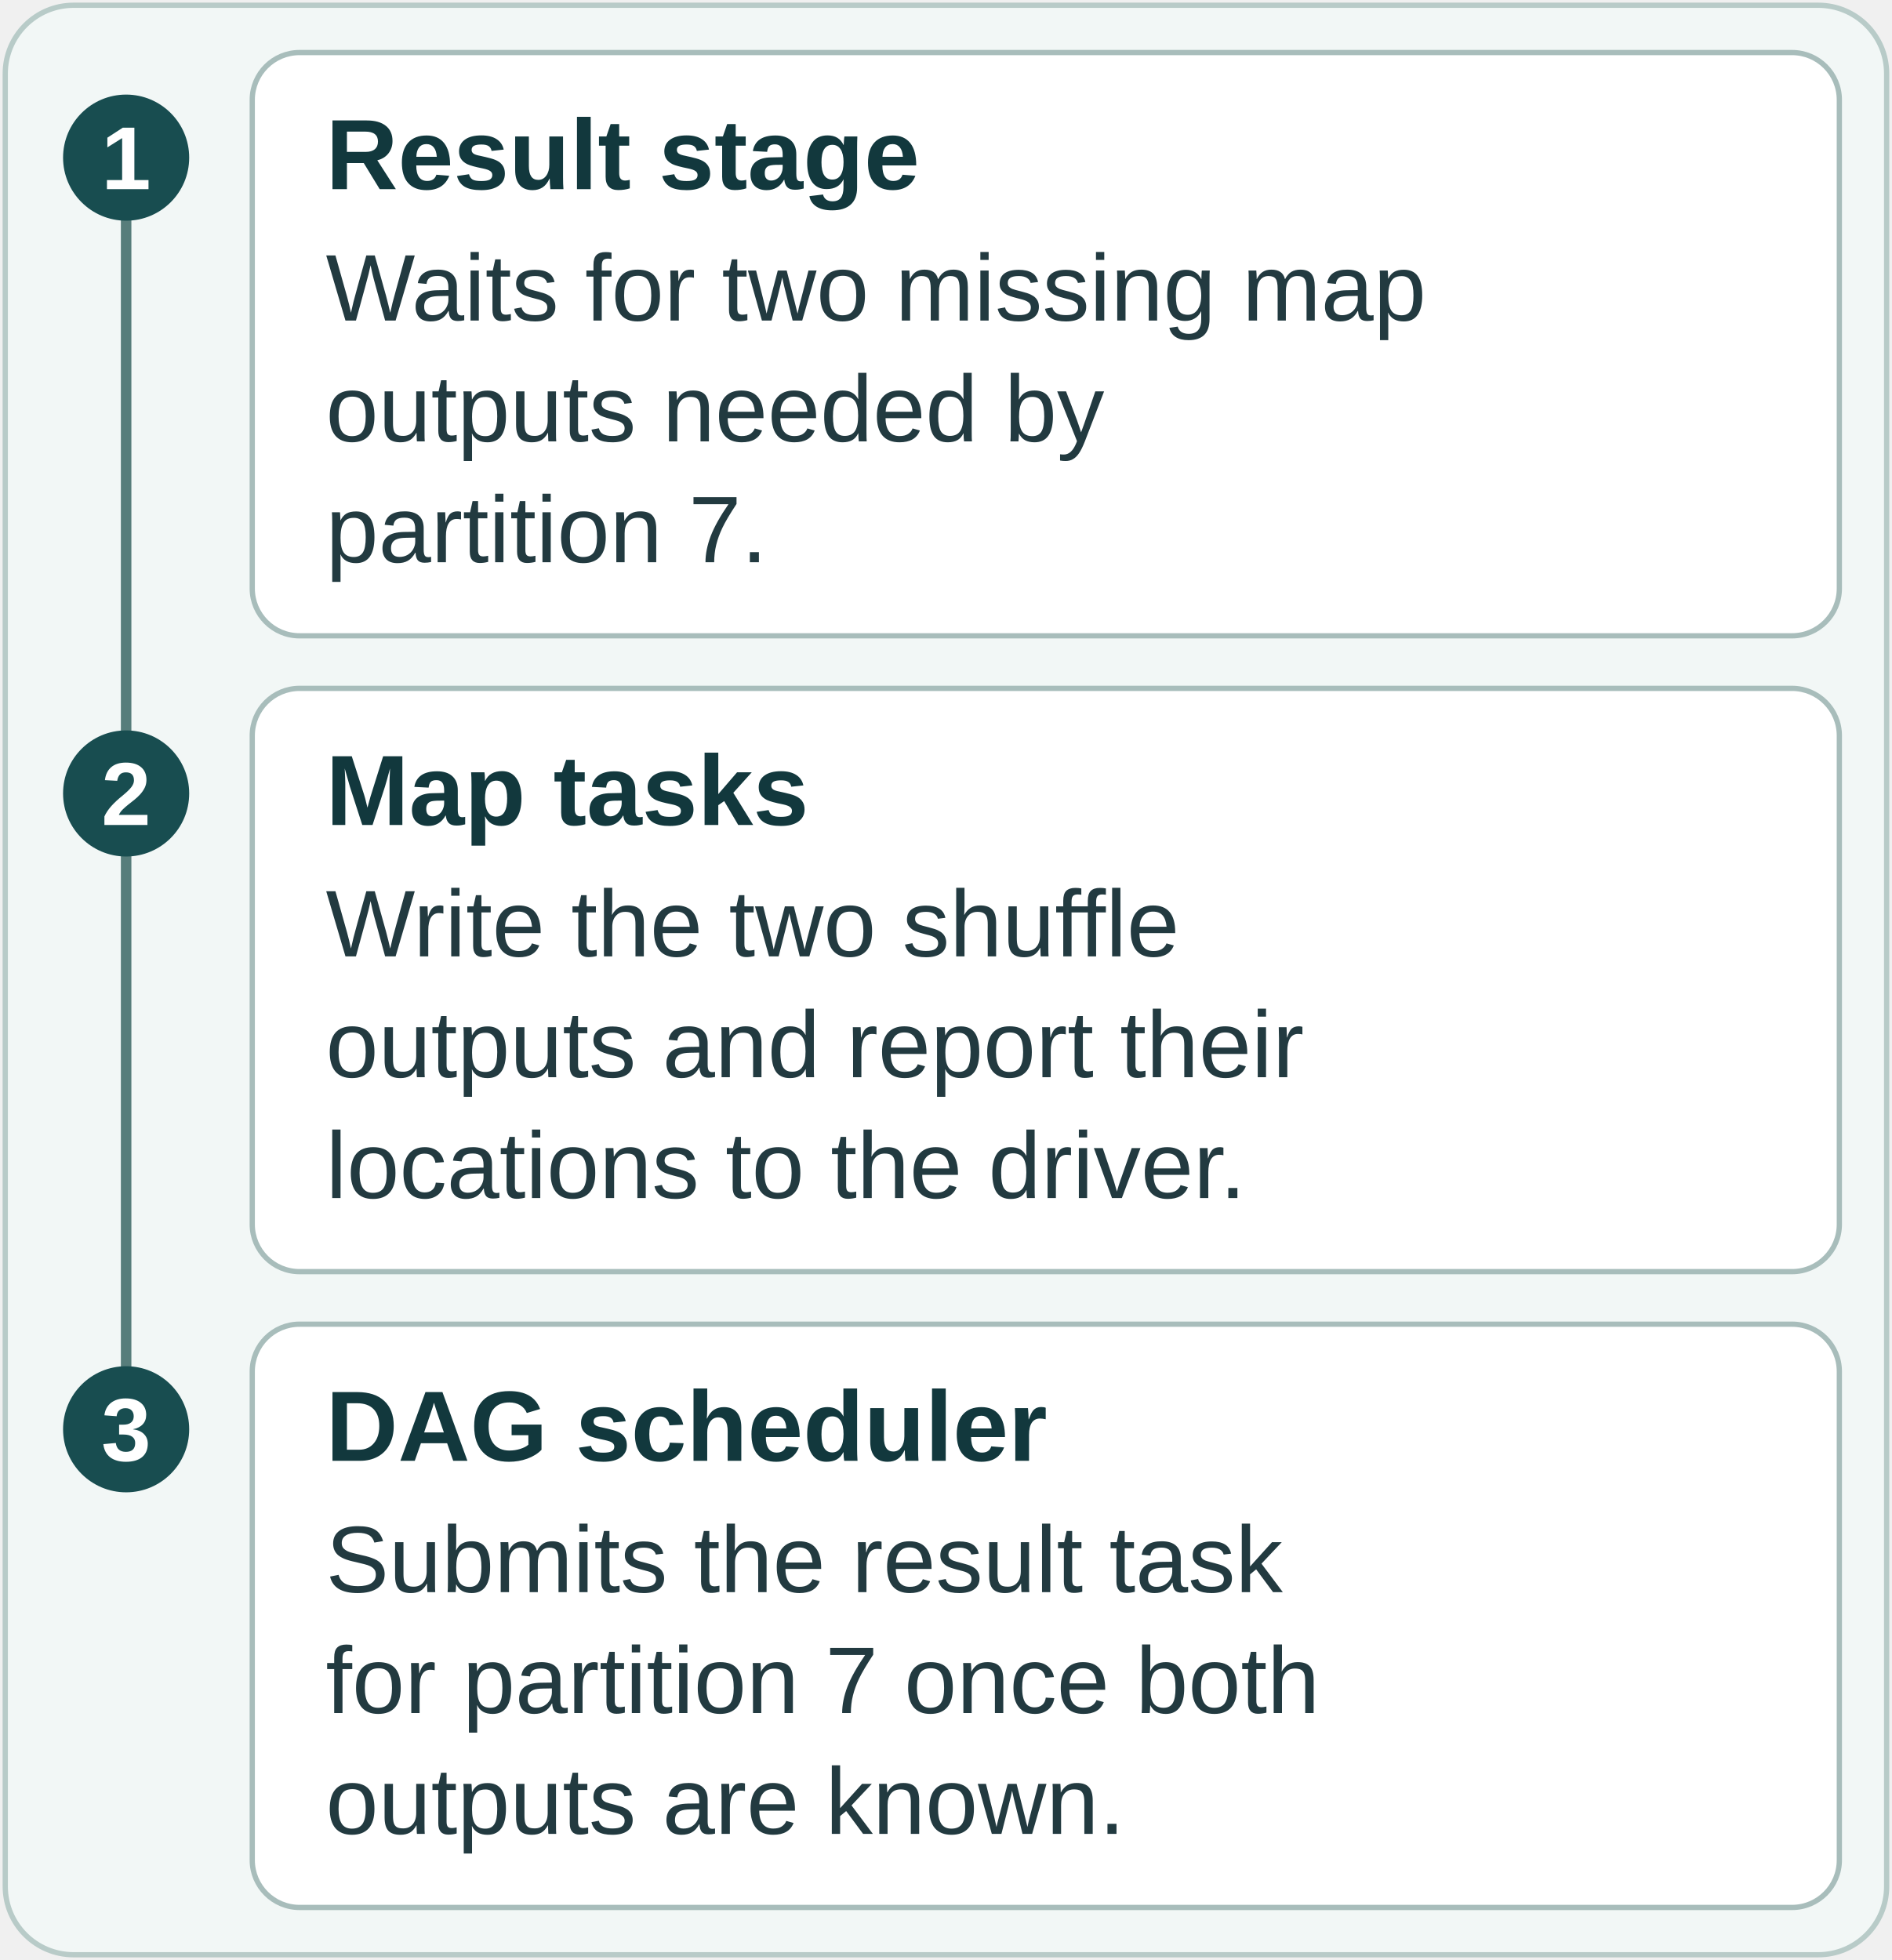
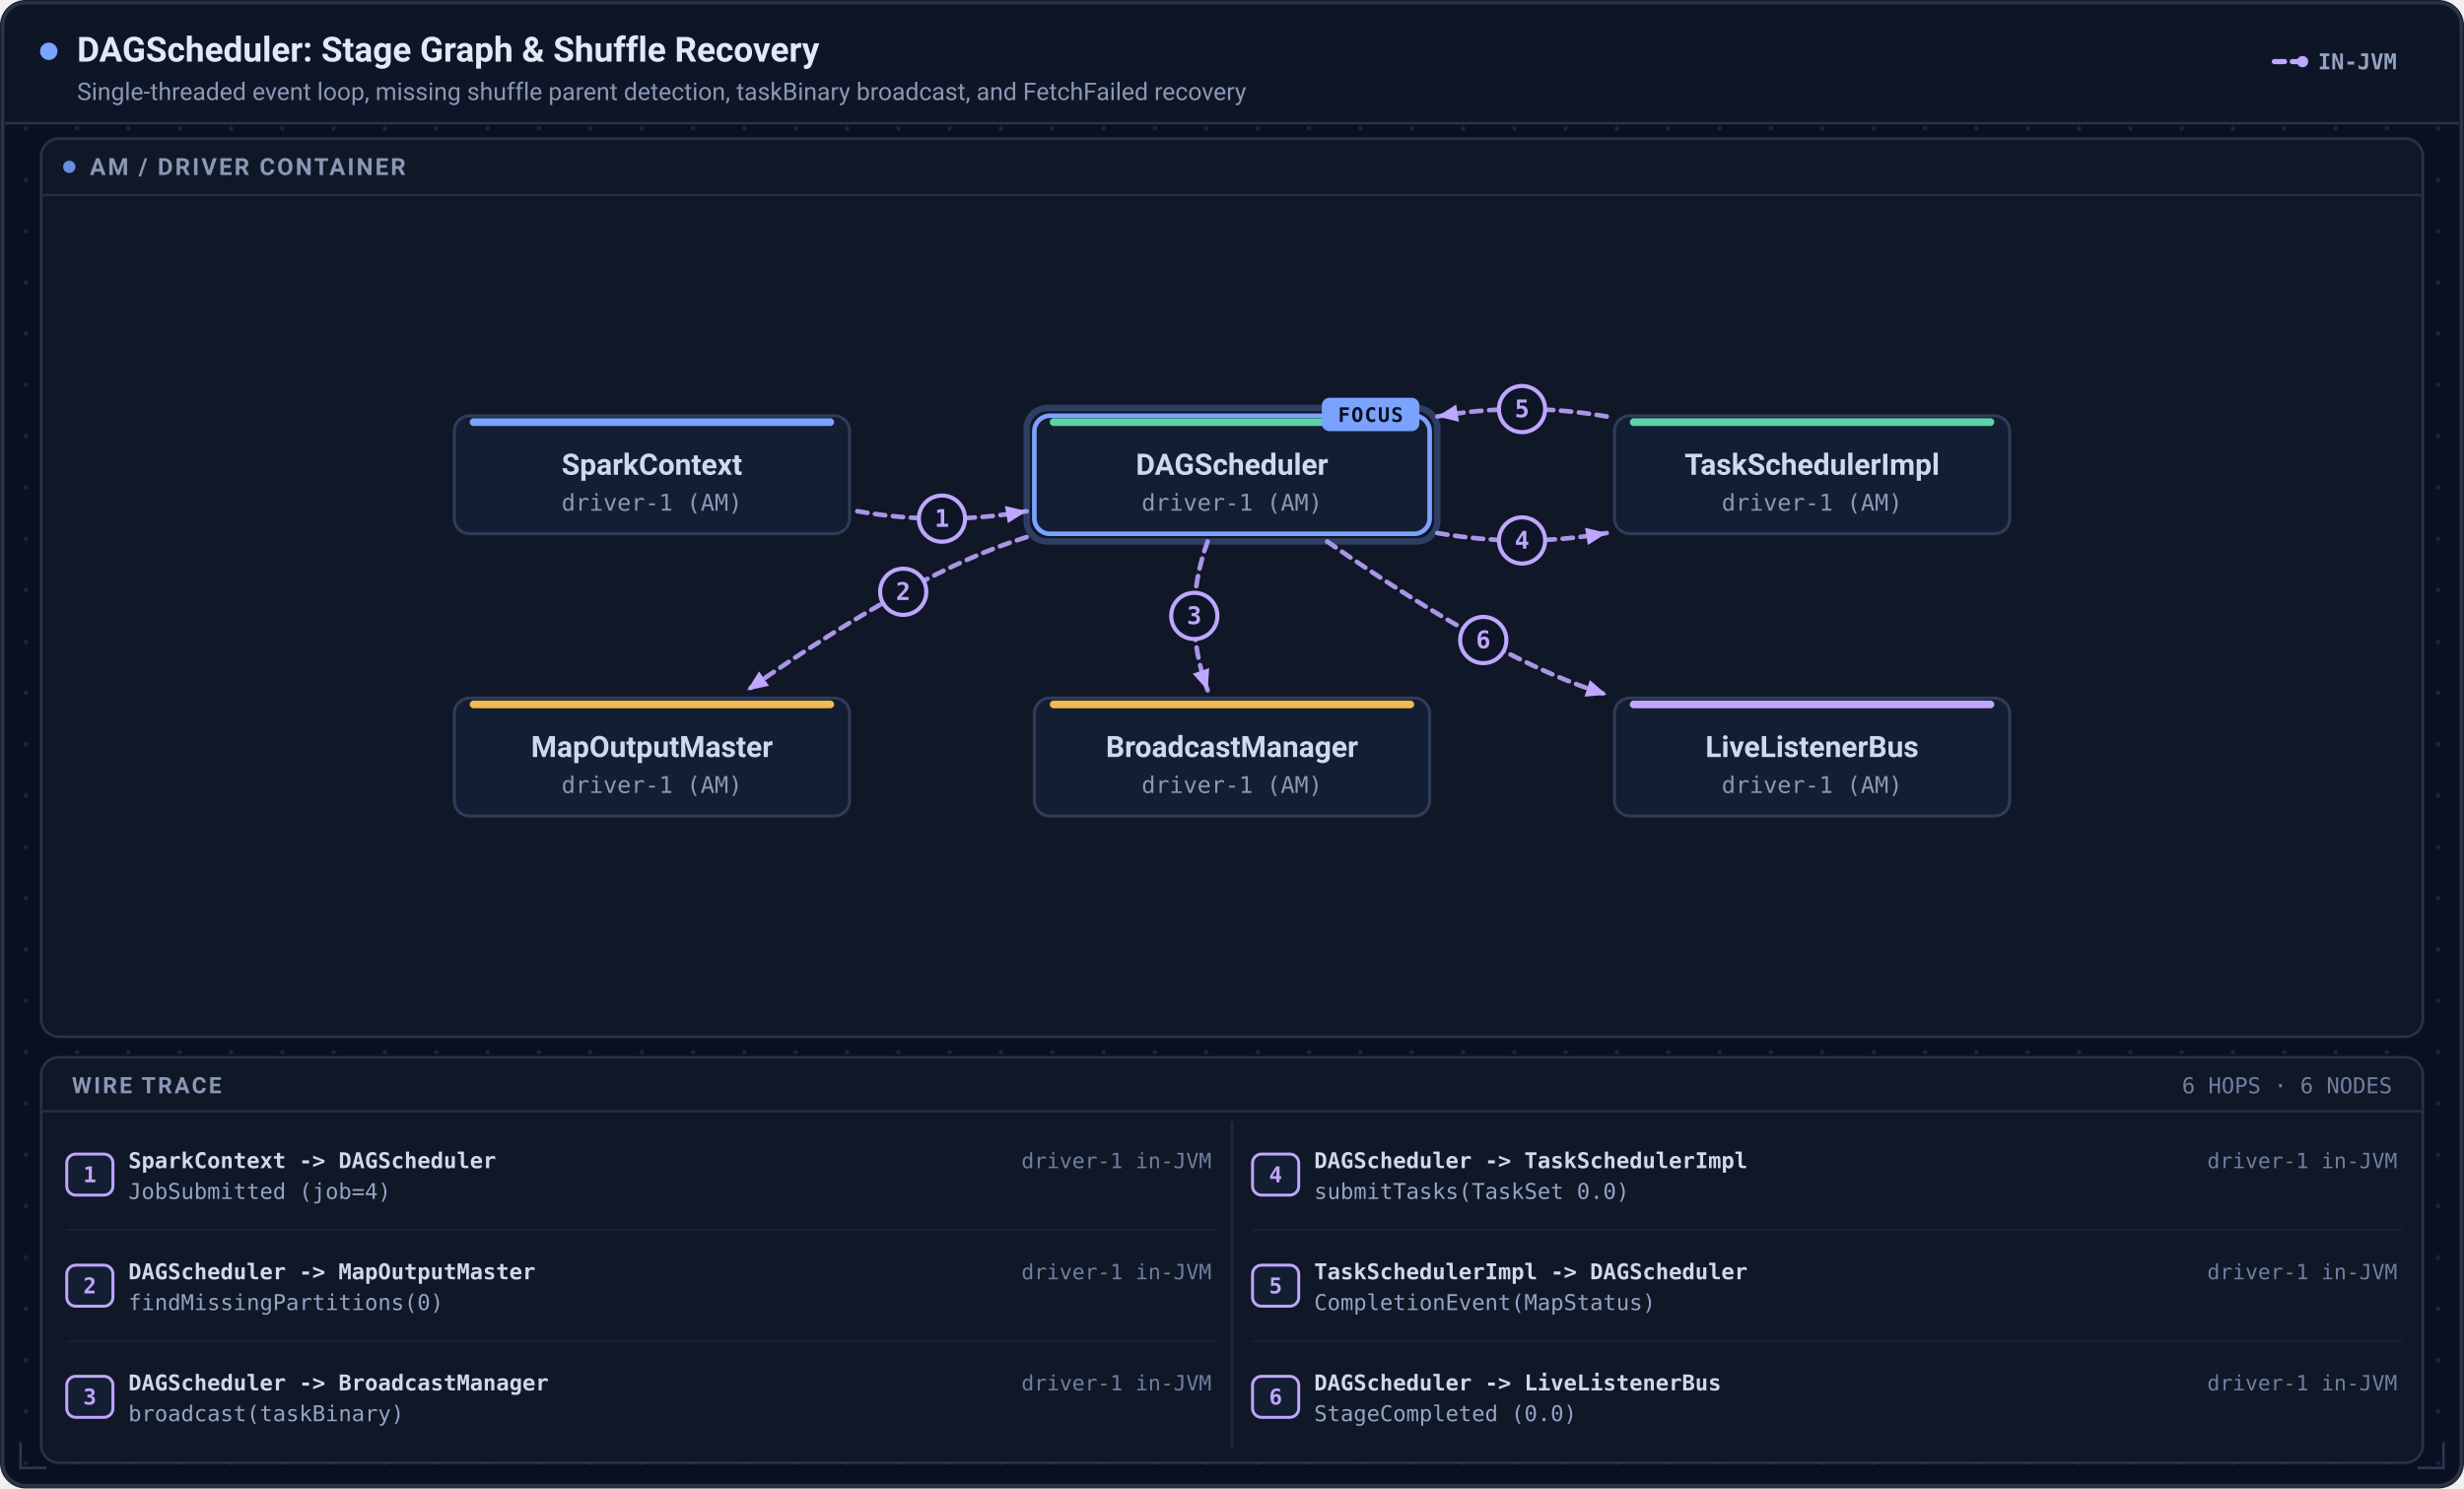
- <svg xmlns="http://www.w3.org/2000/svg" width="360" height="373" viewBox="0 0 360 373" role="img" aria-labelledby="flow-title" aria-describedby="flow-desc">
+ <svg xmlns="http://www.w3.org/2000/svg" width="960" height="580" viewBox="0 0 960 580" role="img" aria-labelledby="topo-title" aria-describedby="topo-desc">
+   <defs>
+     <pattern id="bp-grid" width="20" height="20" patternUnits="userSpaceOnUse">
+       <circle cx="10" cy="10" r="0.9" fill="#1a253b" />
+     </pattern>
+   </defs>
  <style>
- @keyframes handoff {
-   0%, 18% { transform: translateY(0); }
-   40%, 58% { transform: translateY(121px); }
-   82%, 100% { transform: translateY(242px); }
+ .f-sans { font-family: system-ui, -apple-system, 'Segoe UI', Roboto, Helvetica, Arial, sans-serif; }
+ .f-mono { font-family: ui-monospace, 'Cascadia Code', 'SFMono-Regular', Menlo, Consolas, monospace; }
+ @keyframes packet-travel {
+   0% { transform: translate(334px, 199.2px); color: #bfa6ff; opacity: 0; }
+   0.67% { transform: translate(334px, 199.2px); color: #bfa6ff; opacity: 1; }
+   5.17% { transform: translate(355.8px, 201.7px); color: #bfa6ff; opacity: 1; }
+   9.67% { transform: translate(378.2px, 201.7px); color: #bfa6ff; opacity: 1; }
+   14.17% { transform: translate(400px, 199.2px); color: #bfa6ff; opacity: 1; }
+   15.33% { transform: translate(400px, 199.2px); color: #bfa6ff; opacity: 0; }
+   16.00% { transform: translate(400px, 209.3px); color: #bfa6ff; opacity: 0; }
+   17.33% { transform: translate(400px, 209.3px); color: #bfa6ff; opacity: 1; }
+   21.83% { transform: translate(369.7px, 221.4px); color: #bfa6ff; opacity: 1; }
+   26.33% { transform: translate(332.7px, 241.7px); color: #bfa6ff; opacity: 1; }
+   30.83% { transform: translate(291.1px, 269px); color: #bfa6ff; opacity: 1; }
+   32.00% { transform: translate(291.1px, 269px); color: #bfa6ff; opacity: 0; }
+   32.67% { transform: translate(470.5px, 211px); color: #bfa6ff; opacity: 0; }
+   34.00% { transform: translate(470.5px, 211px); color: #bfa6ff; opacity: 1; }
+   38.50% { transform: translate(465.9px, 230.1px); color: #bfa6ff; opacity: 1; }
+   43.00% { transform: translate(465.9px, 249.9px); color: #bfa6ff; opacity: 1; }
+   47.50% { transform: translate(470.5px, 269px); color: #bfa6ff; opacity: 1; }
+   48.67% { transform: translate(470.5px, 269px); color: #bfa6ff; opacity: 0; }
+   49.33% { transform: translate(560px, 207.7px); color: #bfa6ff; opacity: 0; }
+   50.67% { transform: translate(560px, 207.7px); color: #bfa6ff; opacity: 1; }
+   55.17% { transform: translate(581.8px, 210.2px); color: #bfa6ff; opacity: 1; }
+   59.67% { transform: translate(604.2px, 210.2px); color: #bfa6ff; opacity: 1; }
+   64.17% { transform: translate(626px, 207.7px); color: #bfa6ff; opacity: 1; }
+   65.33% { transform: translate(626px, 207.7px); color: #bfa6ff; opacity: 0; }
+   66.00% { transform: translate(626px, 162.3px); color: #bfa6ff; opacity: 0; }
+   67.33% { transform: translate(626px, 162.3px); color: #bfa6ff; opacity: 1; }
+   71.83% { transform: translate(604.2px, 159.8px); color: #bfa6ff; opacity: 1; }
+   76.33% { transform: translate(581.8px, 159.8px); color: #bfa6ff; opacity: 1; }
+   80.83% { transform: translate(560px, 162.3px); color: #bfa6ff; opacity: 1; }
+   82.00% { transform: translate(560px, 162.3px); color: #bfa6ff; opacity: 0; }
+   82.67% { transform: translate(517.1px, 211px); color: #bfa6ff; opacity: 0; }
+   84.00% { transform: translate(517.1px, 211px); color: #bfa6ff; opacity: 1; }
+   88.50% { transform: translate(558.7px, 238.3px); color: #bfa6ff; opacity: 1; }
+   93.00% { transform: translate(595.7px, 258.6px); color: #bfa6ff; opacity: 1; }
+   97.50% { transform: translate(626px, 270.7px); color: #bfa6ff; opacity: 1; }
+   98.67% { transform: translate(626px, 270.7px); color: #bfa6ff; opacity: 0; }
+   100% { transform: translate(334px, 199.2px); color: #bfa6ff; opacity: 0; }
}
- @media (prefers-reduced-motion: no-preference) {
-   #focus { display: inline; animation: handoff 4.6s ease-in-out 1 both; }
+ #packet-orb {
+   opacity: 0;
+   animation: packet-travel 9s linear infinite;
}
- @media (prefers-reduced-motion: reduce) { #focus { display: none; animation: none; } }
+ @media (prefers-reduced-motion: reduce) {
+   #packet-orb { display: none; animation: none; }
+ }
</style>
-   <rect x="1" y="1" width="358" height="371" rx="13" fill="#f2f7f6" stroke="#b8cbc8" />
-   <path d="M24 30 V272" fill="none" stroke="#577d7b" stroke-width="2" />
-   <g font-family="Arial, Helvetica, sans-serif">
-     <rect x="48" y="10" width="302" height="111" rx="9" fill="#fff" stroke="#a8bdbb" />
-     <circle cx="24" cy="30" r="12" fill="#184d50" />
-     <text x="24" y="36" text-anchor="middle" font-size="17" font-weight="700" fill="#fff">1</text>
-     <text font-size="19" font-weight="700" fill="#12383d">
-       <tspan x="62" y="36">Result stage</tspan>
-     </text>
-     <text font-size="18" fill="#223a40">
-       <tspan x="62" y="61">Waits for two missing map</tspan>
-       <tspan x="62" y="84">outputs needed by</tspan>
-       <tspan x="62" y="107">partition 7.</tspan>
-     </text>
-     <rect x="48" y="131" width="302" height="111" rx="9" fill="#fff" stroke="#a8bdbb" />
-     <circle cx="24" cy="151" r="12" fill="#184d50" />
-     <text x="24" y="157" text-anchor="middle" font-size="17" font-weight="700" fill="#fff">2</text>
-     <text font-size="19" font-weight="700" fill="#12383d">
-       <tspan x="62" y="157">Map tasks</tspan>
-     </text>
-     <text font-size="18" fill="#223a40">
-       <tspan x="62" y="182">Write the two shuffle</tspan>
-       <tspan x="62" y="205">outputs and report their</tspan>
-       <tspan x="62" y="228">locations to the driver.</tspan>
-     </text>
-     <rect x="48" y="252" width="302" height="111" rx="9" fill="#fff" stroke="#a8bdbb" />
-     <circle cx="24" cy="272" r="12" fill="#184d50" />
-     <text x="24" y="278" text-anchor="middle" font-size="17" font-weight="700" fill="#fff">3</text>
-     <text font-size="19" font-weight="700" fill="#12383d">
-       <tspan x="62" y="278">DAG scheduler</tspan>
-     </text>
-     <text font-size="18" fill="#223a40">
-       <tspan x="62" y="303">Submits the result task</tspan>
-       <tspan x="62" y="326">for partition 7 once both</tspan>
-       <tspan x="62" y="349">outputs are known.</tspan>
-     </text>
-   </g>
-   <g id="focus" display="none" aria-hidden="true">
-     <circle cx="24" cy="30" r="16" fill="none" stroke="#17484d" stroke-width="2" />
-     <path d="M40 25 l6 5 -6 5 z" fill="#17484d" />
+   <rect x="0" y="0" width="960" height="580" rx="10" fill="#0b1020" />
+   <rect x="1" y="1" width="958" height="578" rx="9" fill="url(#bp-grid)" />
+   <rect x="1" y="1" width="958" height="578" rx="9" fill="none" stroke="#283349" stroke-width="1.5" />
+   <g stroke="#344666" stroke-width="1" fill="none" opacity="0.75">
+     <path d="M 8 18 V 8 H 18" />
+     <path d="M 942 8 H 952 V 18" />
+     <path d="M 8 562 V 572 H 18" />
+     <path d="M 942 572 H 952 V 562" />
+   </g>
+   <g class="header-band">
+     <path d="M 10 2 H 950 A 8 8 0 0 1 958 10 V 48 H 2 V 10 A 8 8 0 0 1 10 2 Z" fill="#0e1526" />
+     <line x1="2" y1="48" x2="958" y2="48" stroke="#283349" stroke-width="1" />
+     <circle cx="19" cy="20" r="3.4" fill="#7aa2ff" />
+     <text class="f-sans" x="30" y="24" fill="#e2e8f5" font-size="13.5" font-weight="700">DAGScheduler: Stage Graph &amp; Shuffle Recovery</text>
+     <text class="f-sans" x="30" y="39" fill="#8998b4" font-size="9.5">Single-threaded event loop, missing shuffle parent detection, taskBinary broadcast, and FetchFailed recovery</text>
+     <g class="channel-legend">
+       <line x1="886.1" y1="24" x2="897.1" y2="24" stroke="#bfa6ff" stroke-width="2" stroke-dasharray="4 3" stroke-linecap="round" />
+       <circle cx="897.1" cy="24" r="2.2" fill="#bfa6ff" />
+       <text class="f-mono" x="903.1" y="27" fill="#93a4c2" font-size="8.5" font-weight="600">IN-JVM</text>
+     </g>
+   </g>
+   <g class="topology-stage">
+     <g class="host-zone" data-zone="driver-jvm">
+       <rect x="16" y="54" width="928" height="350" rx="7" fill="#101727" stroke="#283349" stroke-width="1" />
+       <line x1="16" y1="76" x2="944" y2="76" stroke="#212d45" stroke-width="1" />
+       <circle cx="27" cy="65" r="2.4" fill="#7aa2ff" fill-opacity="0.85" />
+       <text class="f-sans" x="35" y="68.2" fill="#8998b4" font-size="9.2" font-weight="700" letter-spacing="0.09em">AM / DRIVER CONTAINER</text>
+     </g>
+     <g class="topo-edge" data-from="spark-context" data-to="dag-scheduler">
+       <path d="M 334 199.2 Q 367 205 400 199.2" fill="none" stroke="#bfa6ff" stroke-width="1.8" stroke-opacity="0.88" stroke-dasharray="4 3" stroke-linecap="round" />
+       <polygon points="-8,-3.4 0,0 -8,3.4" fill="#bfa6ff" transform="translate(400, 199.2) rotate(-9.4)" />
+     </g>
+     <g class="topo-edge" data-from="dag-scheduler" data-to="map-output-tracker-master">
+       <path d="M 400 209.3 Q 358.2 222 291.1 269" fill="none" stroke="#bfa6ff" stroke-width="1.8" stroke-opacity="0.88" stroke-dasharray="4 3" stroke-linecap="round" />
+       <polygon points="-8,-3.4 0,0 -8,3.4" fill="#bfa6ff" transform="translate(291.1, 269) rotate(145.3)" />
+     </g>
+     <g class="topo-edge" data-from="dag-scheduler" data-to="broadcast-manager">
+       <path d="M 470.5 211 Q 460 240 470.5 269" fill="none" stroke="#bfa6ff" stroke-width="1.8" stroke-opacity="0.88" stroke-dasharray="4 3" stroke-linecap="round" />
+       <polygon points="-8,-3.4 0,0 -8,3.4" fill="#bfa6ff" transform="translate(470.5, 269) rotate(71.1)" />
+     </g>
+     <g class="topo-edge" data-from="dag-scheduler" data-to="task-scheduler">
+       <path d="M 560 207.7 Q 593 213.5 626 207.7" fill="none" stroke="#bfa6ff" stroke-width="1.8" stroke-opacity="0.88" stroke-dasharray="4 3" stroke-linecap="round" />
+       <polygon points="-8,-3.4 0,0 -8,3.4" fill="#bfa6ff" transform="translate(626, 207.7) rotate(-9.4)" />
+     </g>
+     <g class="topo-edge" data-from="task-scheduler" data-to="dag-scheduler">
+       <path d="M 626 162.3 Q 593 156.5 560 162.3" fill="none" stroke="#bfa6ff" stroke-width="1.8" stroke-opacity="0.88" stroke-dasharray="4 3" stroke-linecap="round" />
+       <polygon points="-8,-3.4 0,0 -8,3.4" fill="#bfa6ff" transform="translate(560, 162.3) rotate(170.6)" />
+     </g>
+     <g class="topo-edge" data-from="dag-scheduler" data-to="listener-bus">
+       <path d="M 517.1 211 Q 584.2 258 626 270.7" fill="none" stroke="#bfa6ff" stroke-width="1.8" stroke-opacity="0.88" stroke-dasharray="4 3" stroke-linecap="round" />
+       <polygon points="-8,-3.4 0,0 -8,3.4" fill="#bfa6ff" transform="translate(626, 270.7) rotate(17.9)" />
+     </g>
+     <g class="topo-node" data-id="spark-context">
+       <rect x="177" y="162" width="154" height="46" rx="6" fill="#141e32" stroke="#2e3d59" stroke-width="1.15" />
+       <rect x="183" y="163" width="142" height="3" rx="1.5" fill="#7aa2ff" />
+       <text class="f-sans" x="254" y="185" text-anchor="middle" fill="#d0d9ec" font-size="11.5" font-weight="700">SparkContext</text>
+       <text class="f-mono" x="254" y="199" text-anchor="middle" fill="#8998b4" font-size="9">driver-1 (AM)</text>
+     </g>
+     <g class="topo-node" data-id="dag-scheduler">
+       <rect x="400" y="159" width="160" height="52" rx="8" fill="none" stroke="#7aa2ff" stroke-opacity="0.28" stroke-width="2.5" />
+       <rect x="403" y="162" width="154" height="46" rx="6" fill="#141e32" stroke="#7aa2ff" stroke-width="1.8" />
+       <rect x="409" y="163" width="142" height="3" rx="1.5" fill="#5bd3a8" />
+       <text class="f-sans" x="480" y="185" text-anchor="middle" fill="#d0d9ec" font-size="11.5" font-weight="700">DAGScheduler</text>
+       <text class="f-mono" x="480" y="199" text-anchor="middle" fill="#8998b4" font-size="9">driver-1 (AM)</text>
+       <g transform="translate(515, 155)">
+         <rect x="0" y="0" width="38" height="13" rx="3" fill="#7aa2ff" />
+         <text class="f-mono" x="19" y="9.4" text-anchor="middle" fill="#0b1020" font-size="7.8" font-weight="700" letter-spacing="0.06em">FOCUS</text>
+       </g>
+     </g>
+     <g class="topo-node" data-id="task-scheduler">
+       <rect x="629" y="162" width="154" height="46" rx="6" fill="#141e32" stroke="#2e3d59" stroke-width="1.15" />
+       <rect x="635" y="163" width="142" height="3" rx="1.5" fill="#5bd3a8" />
+       <text class="f-sans" x="706" y="185" text-anchor="middle" fill="#d0d9ec" font-size="11.5" font-weight="700">TaskSchedulerImpl</text>
+       <text class="f-mono" x="706" y="199" text-anchor="middle" fill="#8998b4" font-size="9">driver-1 (AM)</text>
+     </g>
+     <g class="topo-node" data-id="map-output-tracker-master">
+       <rect x="177" y="272" width="154" height="46" rx="6" fill="#141e32" stroke="#2e3d59" stroke-width="1.15" />
+       <rect x="183" y="273" width="142" height="3" rx="1.5" fill="#f2b950" />
+       <text class="f-sans" x="254" y="295" text-anchor="middle" fill="#d0d9ec" font-size="11.5" font-weight="700">MapOutputMaster</text>
+       <text class="f-mono" x="254" y="309" text-anchor="middle" fill="#8998b4" font-size="9">driver-1 (AM)</text>
+     </g>
+     <g class="topo-node" data-id="broadcast-manager">
+       <rect x="403" y="272" width="154" height="46" rx="6" fill="#141e32" stroke="#2e3d59" stroke-width="1.15" />
+       <rect x="409" y="273" width="142" height="3" rx="1.5" fill="#f2b950" />
+       <text class="f-sans" x="480" y="295" text-anchor="middle" fill="#d0d9ec" font-size="11.5" font-weight="700">BroadcastManager</text>
+       <text class="f-mono" x="480" y="309" text-anchor="middle" fill="#8998b4" font-size="9">driver-1 (AM)</text>
+     </g>
+     <g class="topo-node" data-id="listener-bus">
+       <rect x="629" y="272" width="154" height="46" rx="6" fill="#141e32" stroke="#2e3d59" stroke-width="1.15" />
+       <rect x="635" y="273" width="142" height="3" rx="1.5" fill="#bfa6ff" />
+       <text class="f-sans" x="706" y="295" text-anchor="middle" fill="#d0d9ec" font-size="11.5" font-weight="700">LiveListenerBus</text>
+       <text class="f-mono" x="706" y="309" text-anchor="middle" fill="#8998b4" font-size="9">driver-1 (AM)</text>
+     </g>
+     <g class="hop-badge" data-hop="1">
+       <circle cx="367" cy="202.1" r="9" fill="#0d1526" stroke="#bfa6ff" stroke-width="1.6" />
+       <text class="f-mono" x="367" y="205.3" text-anchor="middle" fill="#bfa6ff" font-size="9.5" font-weight="700">1</text>
+     </g>
+     <g class="hop-badge" data-hop="2">
+       <circle cx="351.9" cy="230.6" r="9" fill="#0d1526" stroke="#bfa6ff" stroke-width="1.6" />
+       <text class="f-mono" x="351.9" y="233.8" text-anchor="middle" fill="#bfa6ff" font-size="9.5" font-weight="700">2</text>
+     </g>
+     <g class="hop-badge" data-hop="3">
+       <circle cx="465.3" cy="240" r="9" fill="#0d1526" stroke="#bfa6ff" stroke-width="1.6" />
+       <text class="f-mono" x="465.3" y="243.2" text-anchor="middle" fill="#bfa6ff" font-size="9.5" font-weight="700">3</text>
+     </g>
+     <g class="hop-badge" data-hop="4">
+       <circle cx="593" cy="210.6" r="9" fill="#0d1526" stroke="#bfa6ff" stroke-width="1.6" />
+       <text class="f-mono" x="593" y="213.8" text-anchor="middle" fill="#bfa6ff" font-size="9.5" font-weight="700">4</text>
+     </g>
+     <g class="hop-badge" data-hop="5">
+       <circle cx="593" cy="159.4" r="9" fill="#0d1526" stroke="#bfa6ff" stroke-width="1.6" />
+       <text class="f-mono" x="593" y="162.6" text-anchor="middle" fill="#bfa6ff" font-size="9.5" font-weight="700">5</text>
+     </g>
+     <g class="hop-badge" data-hop="6">
+       <circle cx="577.9" cy="249.4" r="9" fill="#0d1526" stroke="#bfa6ff" stroke-width="1.6" />
+       <text class="f-mono" x="577.9" y="252.6" text-anchor="middle" fill="#bfa6ff" font-size="9.5" font-weight="700">6</text>
+     </g>
+     <g id="packet-orb" aria-hidden="true">
+       <circle cx="0" cy="0" r="11" fill="currentColor" fill-opacity="0.22" />
+       <circle cx="0" cy="0" r="6.2" fill="currentColor" fill-opacity="0.48" />
+       <circle cx="0" cy="0" r="3.4" fill="#ffffff" stroke="currentColor" stroke-width="1.5" />
+     </g>
+   </g>
+   <g class="wire-trace-strip">
+     <rect x="16" y="412" width="928" height="158" rx="7" fill="#101727" stroke="#283349" stroke-width="1" />
+     <line x1="16" y1="433" x2="944" y2="433" stroke="#212d45" stroke-width="1" />
+     <text class="f-sans" x="28" y="426" fill="#8998b4" font-size="8.8" font-weight="700" letter-spacing="0.1em">WIRE TRACE</text>
+     <text class="f-mono" x="932" y="426" text-anchor="end" fill="#6f80a0" font-size="8.5">6 HOPS · 6 NODES</text>
+     <line x1="480" y1="437" x2="480" y2="564" stroke="#1e2940" stroke-width="1" />
+     <g class="trace-row" data-hop="1">
+       <rect x="26" y="449.7" width="18" height="16" rx="3.5" fill="#141e32" stroke="#bfa6ff" stroke-width="1.15" />
+       <text class="f-mono" x="35" y="460.7" text-anchor="middle" fill="#bfa6ff" font-size="8.5" font-weight="700">1</text>
+       <text class="f-mono" x="50" y="455.2" fill="#d0d9ec" font-size="8.5" font-weight="600">SparkContext -&gt; DAGScheduler</text>
+       <text class="f-mono" x="472" y="455.2" text-anchor="end" fill="#6f80a0" font-size="8.2">driver-1 in-JVM</text>
+       <text class="f-mono" x="50" y="467.2" fill="#93a4c2" font-size="8.5">JobSubmitted (job=4)</text>
+     </g>
+     <g class="trace-row" data-hop="2">
+       <line x1="26" y1="479.3" x2="474" y2="479.3" stroke="#182236" stroke-width="0.75" />
+       <rect x="26" y="493" width="18" height="16" rx="3.5" fill="#141e32" stroke="#bfa6ff" stroke-width="1.15" />
+       <text class="f-mono" x="35" y="504" text-anchor="middle" fill="#bfa6ff" font-size="8.5" font-weight="700">2</text>
+       <text class="f-mono" x="50" y="498.5" fill="#d0d9ec" font-size="8.5" font-weight="600">DAGScheduler -&gt; MapOutputMaster</text>
+       <text class="f-mono" x="472" y="498.5" text-anchor="end" fill="#6f80a0" font-size="8.2">driver-1 in-JVM</text>
+       <text class="f-mono" x="50" y="510.5" fill="#93a4c2" font-size="8.5">findMissingPartitions(0)</text>
+     </g>
+     <g class="trace-row" data-hop="3">
+       <line x1="26" y1="522.7" x2="474" y2="522.7" stroke="#182236" stroke-width="0.75" />
+       <rect x="26" y="536.3" width="18" height="16" rx="3.5" fill="#141e32" stroke="#bfa6ff" stroke-width="1.15" />
+       <text class="f-mono" x="35" y="547.3" text-anchor="middle" fill="#bfa6ff" font-size="8.5" font-weight="700">3</text>
+       <text class="f-mono" x="50" y="541.8" fill="#d0d9ec" font-size="8.5" font-weight="600">DAGScheduler -&gt; BroadcastManager</text>
+       <text class="f-mono" x="472" y="541.8" text-anchor="end" fill="#6f80a0" font-size="8.2">driver-1 in-JVM</text>
+       <text class="f-mono" x="50" y="553.8" fill="#93a4c2" font-size="8.5">broadcast(taskBinary)</text>
+     </g>
+     <g class="trace-row" data-hop="4">
+       <rect x="488" y="449.7" width="18" height="16" rx="3.5" fill="#141e32" stroke="#bfa6ff" stroke-width="1.15" />
+       <text class="f-mono" x="497" y="460.7" text-anchor="middle" fill="#bfa6ff" font-size="8.5" font-weight="700">4</text>
+       <text class="f-mono" x="512" y="455.2" fill="#d0d9ec" font-size="8.5" font-weight="600">DAGScheduler -&gt; TaskSchedulerImpl</text>
+       <text class="f-mono" x="934" y="455.2" text-anchor="end" fill="#6f80a0" font-size="8.2">driver-1 in-JVM</text>
+       <text class="f-mono" x="512" y="467.2" fill="#93a4c2" font-size="8.5">submitTasks(TaskSet 0.0)</text>
+     </g>
+     <g class="trace-row" data-hop="5">
+       <line x1="488" y1="479.3" x2="936" y2="479.3" stroke="#182236" stroke-width="0.75" />
+       <rect x="488" y="493" width="18" height="16" rx="3.5" fill="#141e32" stroke="#bfa6ff" stroke-width="1.15" />
+       <text class="f-mono" x="497" y="504" text-anchor="middle" fill="#bfa6ff" font-size="8.5" font-weight="700">5</text>
+       <text class="f-mono" x="512" y="498.5" fill="#d0d9ec" font-size="8.5" font-weight="600">TaskSchedulerImpl -&gt; DAGScheduler</text>
+       <text class="f-mono" x="934" y="498.5" text-anchor="end" fill="#6f80a0" font-size="8.2">driver-1 in-JVM</text>
+       <text class="f-mono" x="512" y="510.5" fill="#93a4c2" font-size="8.5">CompletionEvent(MapStatus)</text>
+     </g>
+     <g class="trace-row" data-hop="6">
+       <line x1="488" y1="522.7" x2="936" y2="522.7" stroke="#182236" stroke-width="0.75" />
+       <rect x="488" y="536.3" width="18" height="16" rx="3.5" fill="#141e32" stroke="#bfa6ff" stroke-width="1.15" />
+       <text class="f-mono" x="497" y="547.3" text-anchor="middle" fill="#bfa6ff" font-size="8.5" font-weight="700">6</text>
+       <text class="f-mono" x="512" y="541.8" fill="#d0d9ec" font-size="8.5" font-weight="600">DAGScheduler -&gt; LiveListenerBus</text>
+       <text class="f-mono" x="934" y="541.8" text-anchor="end" fill="#6f80a0" font-size="8.2">driver-1 in-JVM</text>
+       <text class="f-mono" x="512" y="553.8" fill="#93a4c2" font-size="8.5">StageCompleted (0.0)</text>
+     </g>
  </g>
</svg>
